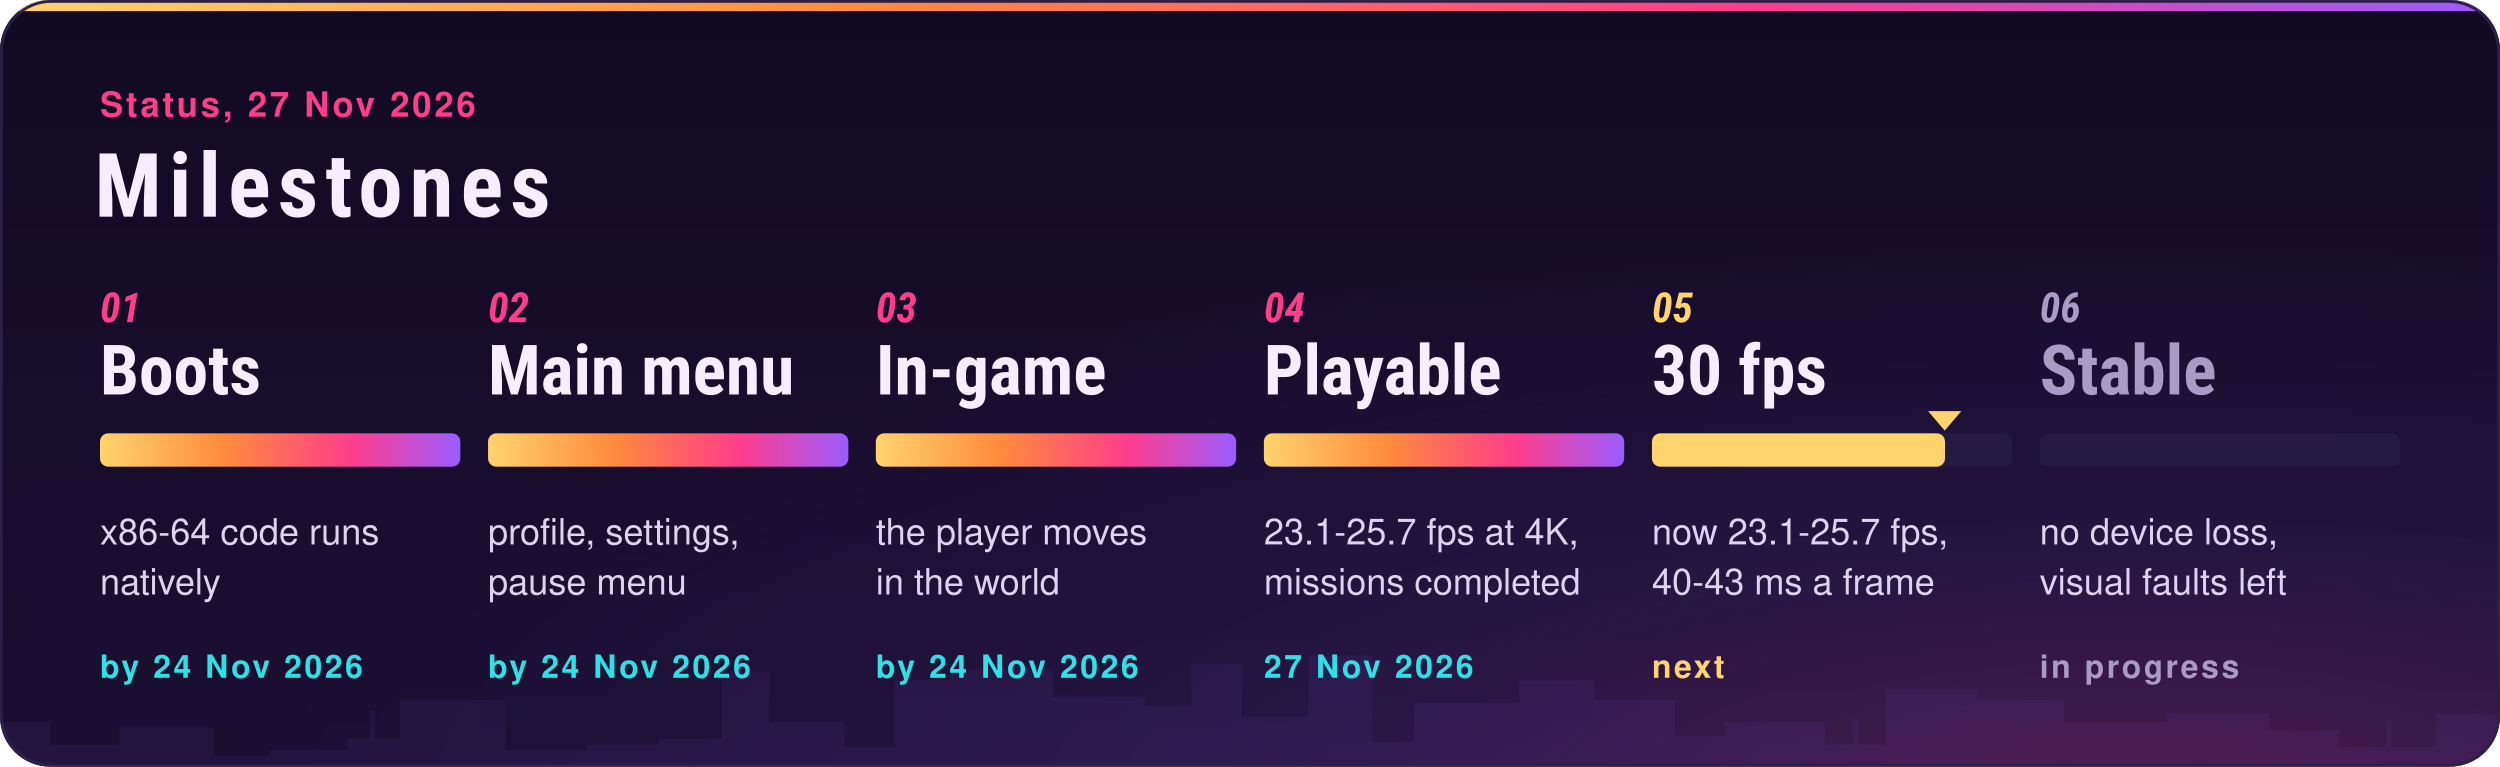
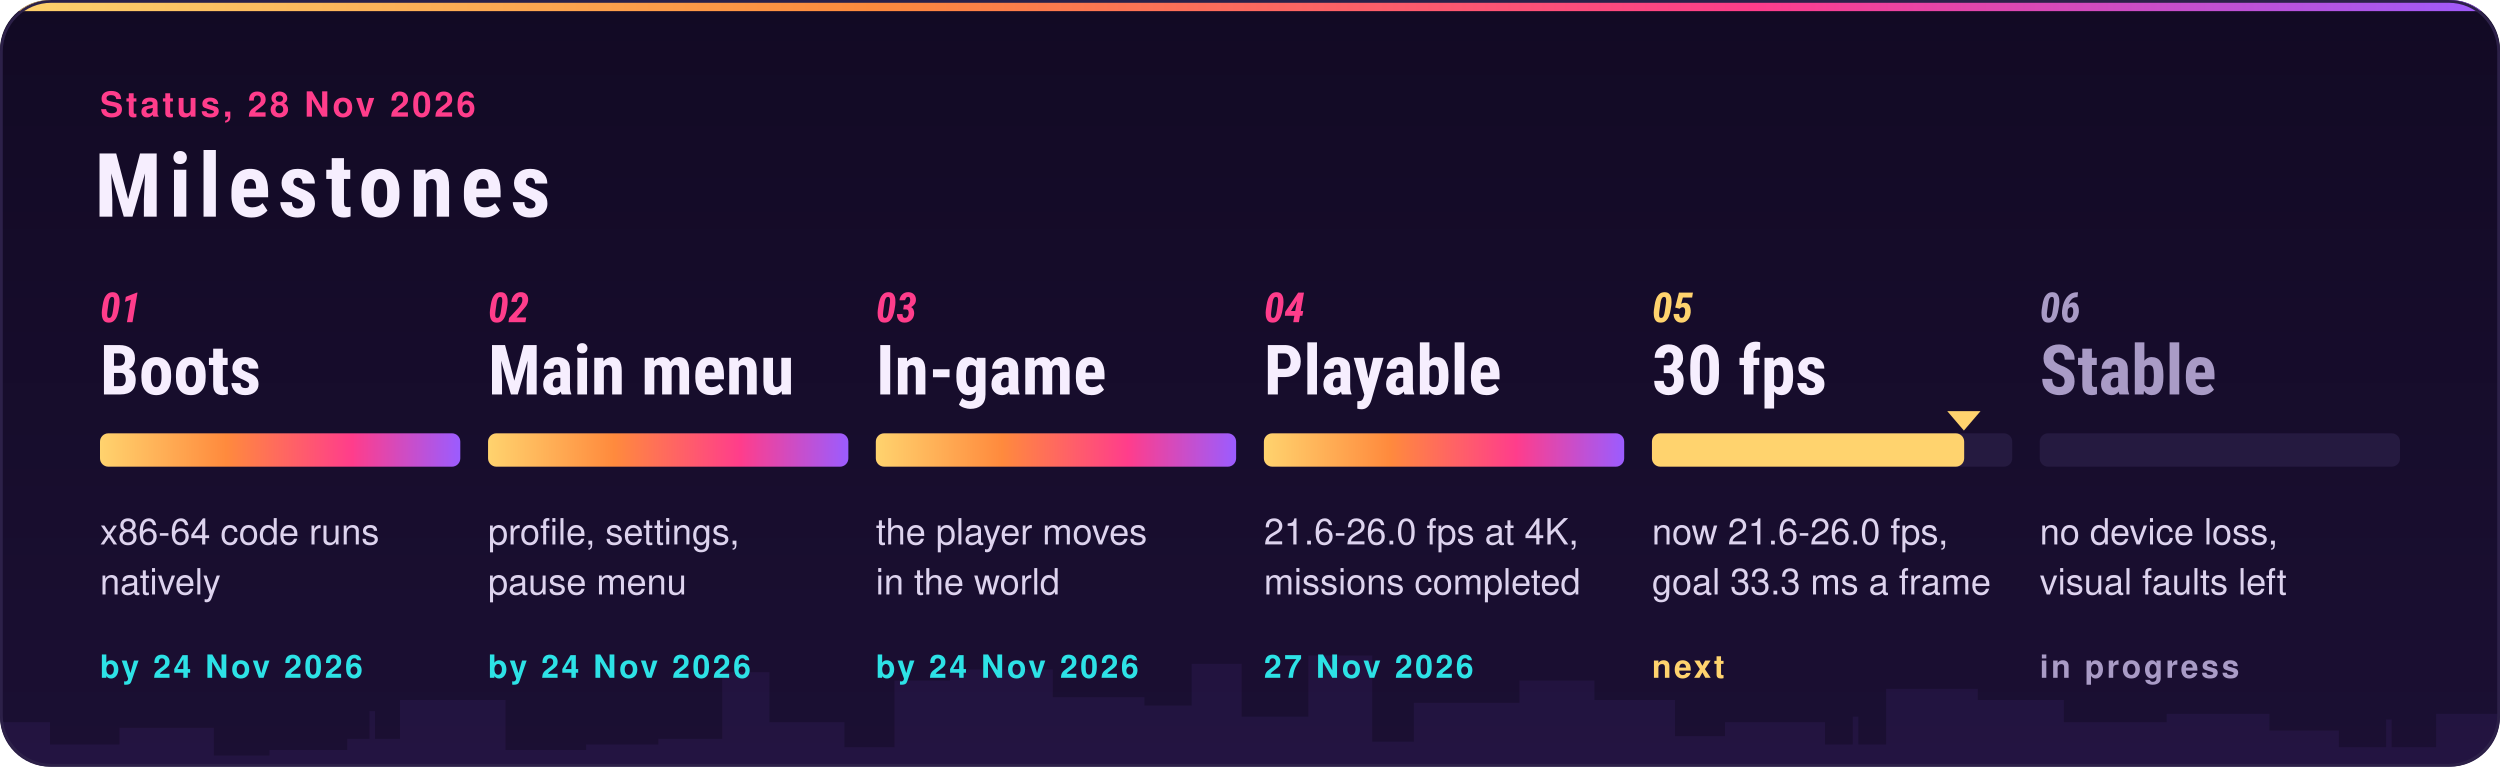
<svg xmlns="http://www.w3.org/2000/svg" width="900" height="276" viewBox="0 0 900 276" role="img" aria-labelledby="title desc">
  <style>
    .d{font-family:"Bahnschrift SemiBold Condensed","Bahnschrift Condensed","DIN Condensed","Roboto Condensed","Arial Narrow",Impact,sans-serif;font-weight:600}
    .s{font-family:-apple-system,BlinkMacSystemFont,"Segoe UI",Helvetica,Arial,sans-serif}
    .up{text-transform:uppercase;letter-spacing:.08em}
    .fade{animation:fade .7s ease-out both}
    .grow{transform-box:fill-box;transform-origin:left center;animation:grow 1.1s cubic-bezier(.2,.7,.2,1) both}
    .rise{transform-box:fill-box;transform-origin:center bottom;animation:rise 1.6s cubic-bezier(.2,.7,.2,1) both}
    .t1{animation-delay:.15s}.t2{animation-delay:.3s}.t3{animation-delay:.45s}.t4{animation-delay:.6s}
    .t5{animation-delay:.75s}.t6{animation-delay:.9s}.t7{animation-delay:1.1s}.t8{animation-delay:1.4s}
    @keyframes fade{from{opacity:0}to{opacity:1}}
    @keyframes grow{from{transform:scaleX(0)}to{transform:scaleX(1)}}
    @keyframes rise{from{transform:translateY(24px);opacity:.4}to{transform:none;opacity:1}}
    @media (prefers-reduced-motion:reduce){.fade,.grow,.rise{animation:none}}
  </style>
  <defs>
    <linearGradient id="cardbg" x1="0" y1="0" x2="0" y2="1">
      <stop offset="0" stop-color="#120a24" />
      <stop offset="1" stop-color="#1b0f33" />
    </linearGradient>
-     <radialGradient id="glow" cx=".85" cy="1.05" r=".75">
-       <stop offset="0" stop-color="#ff3d8b" stop-opacity=".22" />
-       <stop offset=".5" stop-color="#9b5cff" stop-opacity=".08" />
-       <stop offset="1" stop-color="#9b5cff" stop-opacity="0" />
-     </radialGradient>
    <linearGradient id="sunset" x1="0" y1="0" x2="1" y2="0">
      <stop offset="0" stop-color="#ffd36e" />
      <stop offset=".35" stop-color="#ff8a3d" />
      <stop offset=".7" stop-color="#ff3d8b" />
      <stop offset="1" stop-color="#9b5cff" />
    </linearGradient>
    <linearGradient id="sunsetv" x1="0" y1="0" x2="0" y2="1">
      <stop offset="0" stop-color="#ffd36e" />
      <stop offset=".35" stop-color="#ff8a3d" />
      <stop offset=".7" stop-color="#ff3d8b" />
      <stop offset="1" stop-color="#9b5cff" />
    </linearGradient>
    <clipPath id="cardclip">
      <rect width="900" height="276" rx="18" />
    </clipPath>
  </defs>
  <g clip-path="url(#cardclip)">
    <rect width="900" height="276" fill="url(#cardbg)" />
-     <rect width="900" height="276" fill="url(#glow)" />
    <path d="M0 276L0 260L18 260L18 268L43 268L43 262L77 262L77 272L97 272L97 270L125 270L125 266L133 266L133 256L135 256L135 266L144 266L144 252L182 252L182 270L211 270L211 268L237 268L237 266L260 266L260 242L277 242L277 260L304 260L304 269L322 269L322 245L342 245L342 241L379 241L379 251L412 251L412 254L429 254L429 239L447 239L447 258L471 258L471 236L494 236L494 267L509 267L509 253L547 253L547 245L574 245L574 252L603 252L603 265L621 265L621 260L657 260L657 268L667 268L667 258L669 258L669 268L679 268L679 248L712 248L712 252L743 252L743 260L780 260L780 257L817 257L817 263L842 263L842 269L859 269L859 259L861 259L861 269L877 269L877 257L900 257L900 276Z" fill="#9b5cff" fill-opacity=".07" />
    <rect width="900" height="4" fill="url(#sunset)" />
  </g>
  <rect x=".5" y=".5" width="899" height="275" rx="18" fill="none" stroke="#2c2048" />
-   <text class="s up" x="36" y="42" font-size="12.5" font-weight="700" fill="#ff3d8b">Status, 27 Nov 2026</text>
+   <text class="s up" x="36" y="42" font-size="12.5" font-weight="700" fill="#ff3d8b">Status, 28 Nov 2026</text>
  <text class="d up" x="34" y="78" font-size="32" letter-spacing=".04em" fill="#f6eefe">Milestones</text>
  <g class="fade t1">
    <text class="d" x="36.0" y="116" font-size="15" font-style="italic" fill="#ff3d8b">01</text>
    <text class="d" x="36.0" y="142" font-size="25" fill="#f6eefe">Boots</text>
    <rect x="36.0" y="156" width="129.7" height="12" rx="3" fill="#251a40" />
    <rect class="grow t1" x="36.0" y="156" width="129.7" height="12" rx="3" fill="url(#sunset)" />
    <text class="s" x="36.0" y="196" font-size="13" fill="#ddd3ee">x86-64 code runs</text>
    <text class="s" x="36.0" y="214" font-size="13" fill="#ddd3ee">natively</text>
    <text class="s up" x="36.0" y="244" font-size="11.5" font-weight="700" fill="#2de2e6">by 24 Nov 2026</text>
  </g>
  <g class="fade t2">
    <text class="d" x="175.7" y="116" font-size="15" font-style="italic" fill="#ff3d8b">02</text>
    <text class="d" x="175.7" y="142" font-size="25" fill="#f6eefe">Main menu</text>
    <rect x="175.7" y="156" width="129.7" height="12" rx="3" fill="#251a40" />
    <rect class="grow t2" x="175.7" y="156" width="129.7" height="12" rx="3" fill="url(#sunset)" />
    <text class="s" x="175.7" y="196" font-size="13" fill="#ddd3ee">profile, settings,</text>
    <text class="s" x="175.7" y="214" font-size="13" fill="#ddd3ee">pause menu</text>
    <text class="s up" x="175.7" y="244" font-size="11.5" font-weight="700" fill="#2de2e6">by 24 Nov 2026</text>
  </g>
  <g class="fade t3">
    <text class="d" x="315.3" y="116" font-size="15" font-style="italic" fill="#ff3d8b">03</text>
    <text class="d" x="315.3" y="142" font-size="25" fill="#f6eefe">In-game</text>
    <rect x="315.3" y="156" width="129.7" height="12" rx="3" fill="#251a40" />
    <rect class="grow t3" x="315.3" y="156" width="129.7" height="12" rx="3" fill="url(#sunset)" />
    <text class="s" x="315.3" y="196" font-size="13" fill="#ddd3ee">the player moves</text>
    <text class="s" x="315.3" y="214" font-size="13" fill="#ddd3ee">in the world</text>
    <text class="s up" x="315.3" y="244" font-size="11.5" font-weight="700" fill="#2de2e6">by 24 Nov 2026</text>
  </g>
  <g class="fade t4">
    <text class="d" x="455.0" y="116" font-size="15" font-style="italic" fill="#ff3d8b">04</text>
    <text class="d" x="455.0" y="142" font-size="25" fill="#f6eefe">Playable</text>
    <rect x="455.0" y="156" width="129.7" height="12" rx="3" fill="#251a40" />
    <rect class="grow t4" x="455.0" y="156" width="129.7" height="12" rx="3" fill="url(#sunset)" />
-     <text class="s" x="455.0" y="196" font-size="13" fill="#ddd3ee">23.1-25.7 fps at 4K,</text>
+     <text class="s" x="455.0" y="196" font-size="13" fill="#ddd3ee">21.6-26.0 fps at 4K,</text>
    <text class="s" x="455.0" y="214" font-size="13" fill="#ddd3ee">missions completed</text>
    <text class="s up" x="455.0" y="244" font-size="11.5" font-weight="700" fill="#2de2e6">27 Nov 2026</text>
  </g>
  <g class="fade t5">
    <text class="d" x="594.7" y="116" font-size="15" font-style="italic" fill="#ffd36e">05</text>
    <text class="d" x="594.7" y="142" font-size="25" fill="#f6eefe">30 fps</text>
    <rect x="594.7" y="156" width="129.7" height="12" rx="3" fill="#251a40" />
-     <rect class="grow t5" x="594.7" y="156" width="105.5" height="12" rx="3" fill="#ffd36e" />
-     <text class="s" x="594.7" y="196" font-size="13" fill="#ddd3ee">now 23.1-25.7 fps,</text>
-     <text class="s" x="594.7" y="214" font-size="13" fill="#ddd3ee">40-43 ms a frame</text>
+     <rect class="grow t5" x="594.7" y="156" width="112.4" height="12" rx="3" fill="#ffd36e" />
+     <text class="s" x="594.7" y="196" font-size="13" fill="#ddd3ee">now 21.6-26.0 fps,</text>
+     <text class="s" x="594.7" y="214" font-size="13" fill="#ddd3ee">goal 33.3 ms a frame</text>
    <text class="s up" x="594.7" y="244" font-size="11.5" font-weight="700" fill="#ffd36e">next</text>
  </g>
  <g class="fade t6">
    <text class="d" x="734.3" y="116" font-size="15" font-style="italic" fill="#a99bc6">06</text>
    <text class="d" x="734.3" y="142" font-size="25" fill="#a99bc6">Stable</text>
    <rect x="734.3" y="156" width="129.7" height="12" rx="3" fill="#251a40" />
    <text class="s" x="734.3" y="196" font-size="13" fill="#ddd3ee">no device loss,</text>
    <text class="s" x="734.3" y="214" font-size="13" fill="#ddd3ee">visual faults left</text>
    <text class="s up" x="734.3" y="244" font-size="11.5" font-weight="700" fill="#a99bc6">in progress</text>
  </g>
  <g class="fade t8">
-     <path d="M694.1 148h12l-6 7z" fill="#ffd36e" />
+     <path d="M701.0 148h12l-6 7z" fill="#ffd36e" />
  </g>
</svg>
